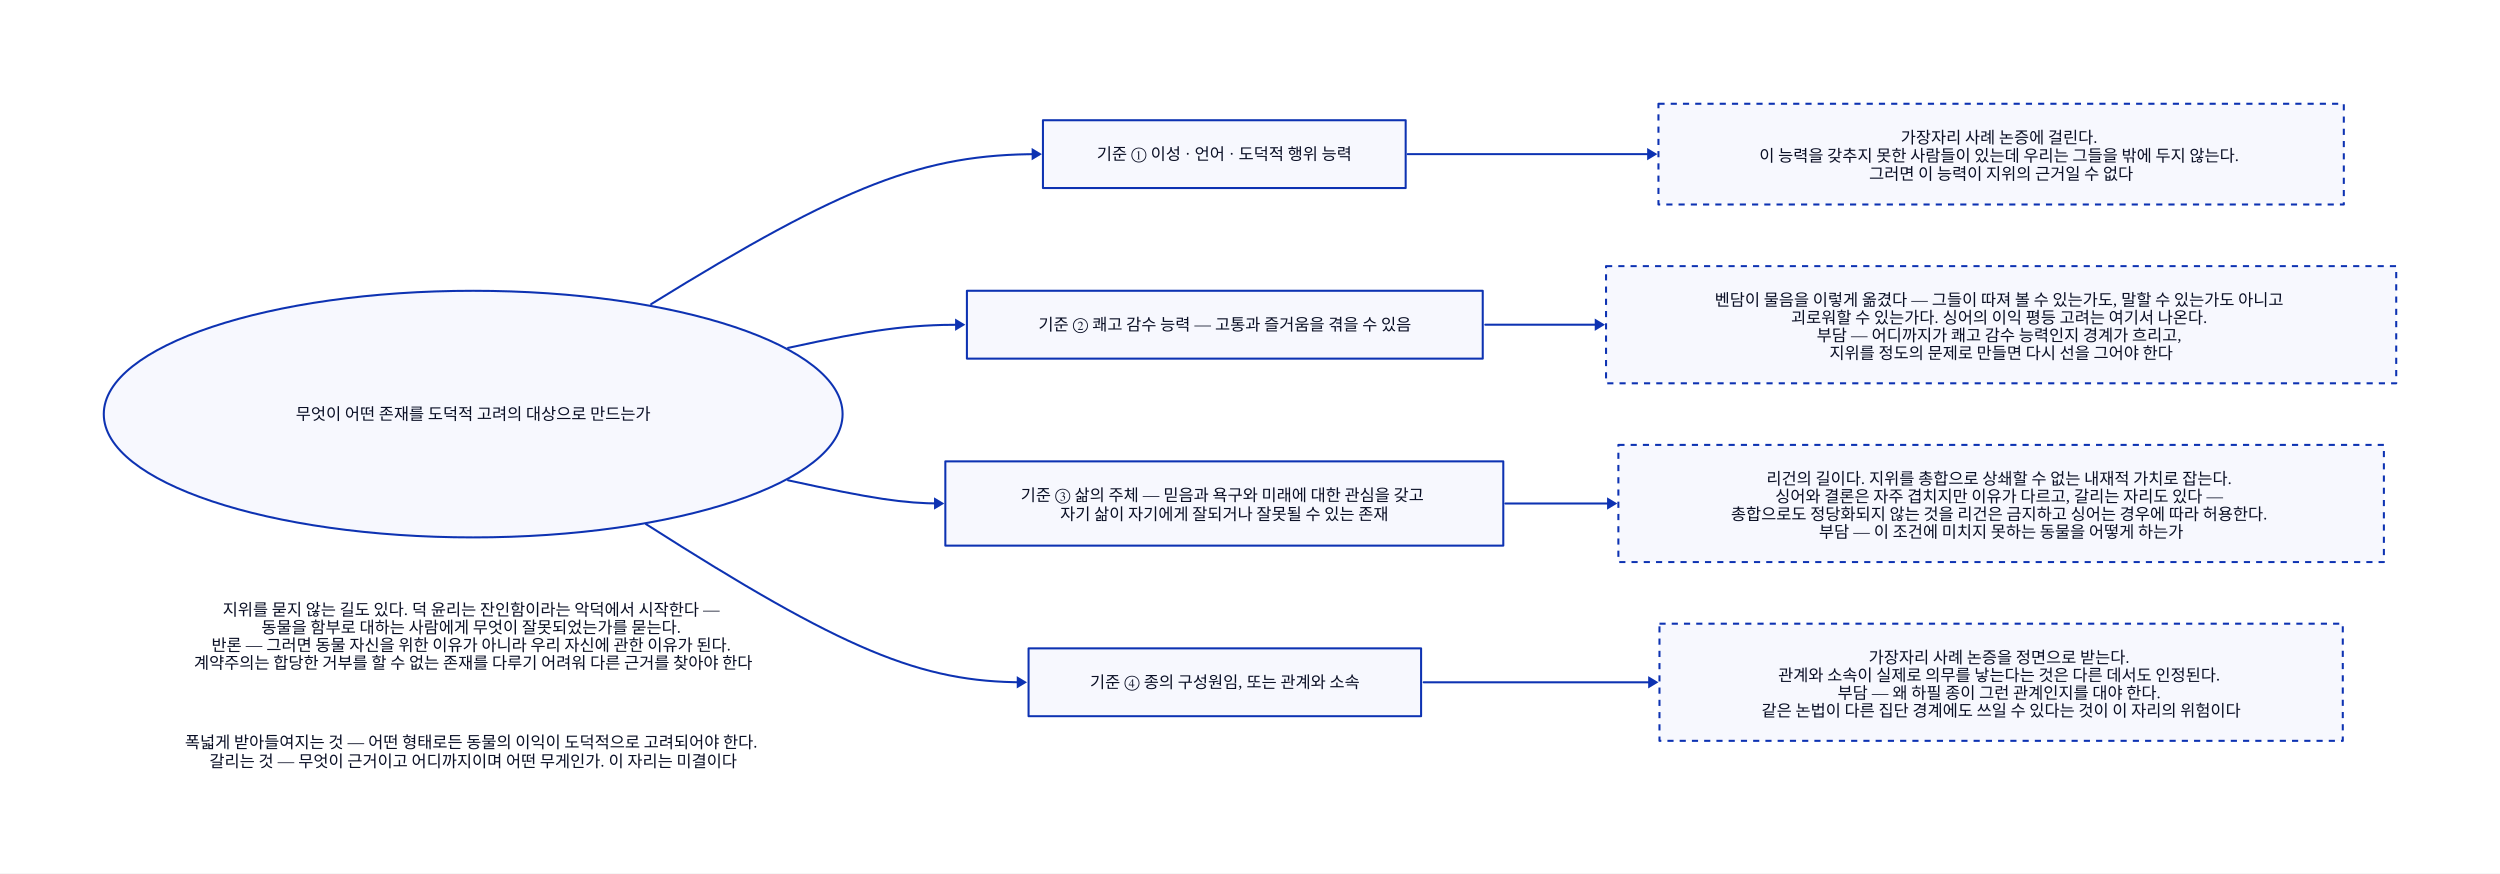
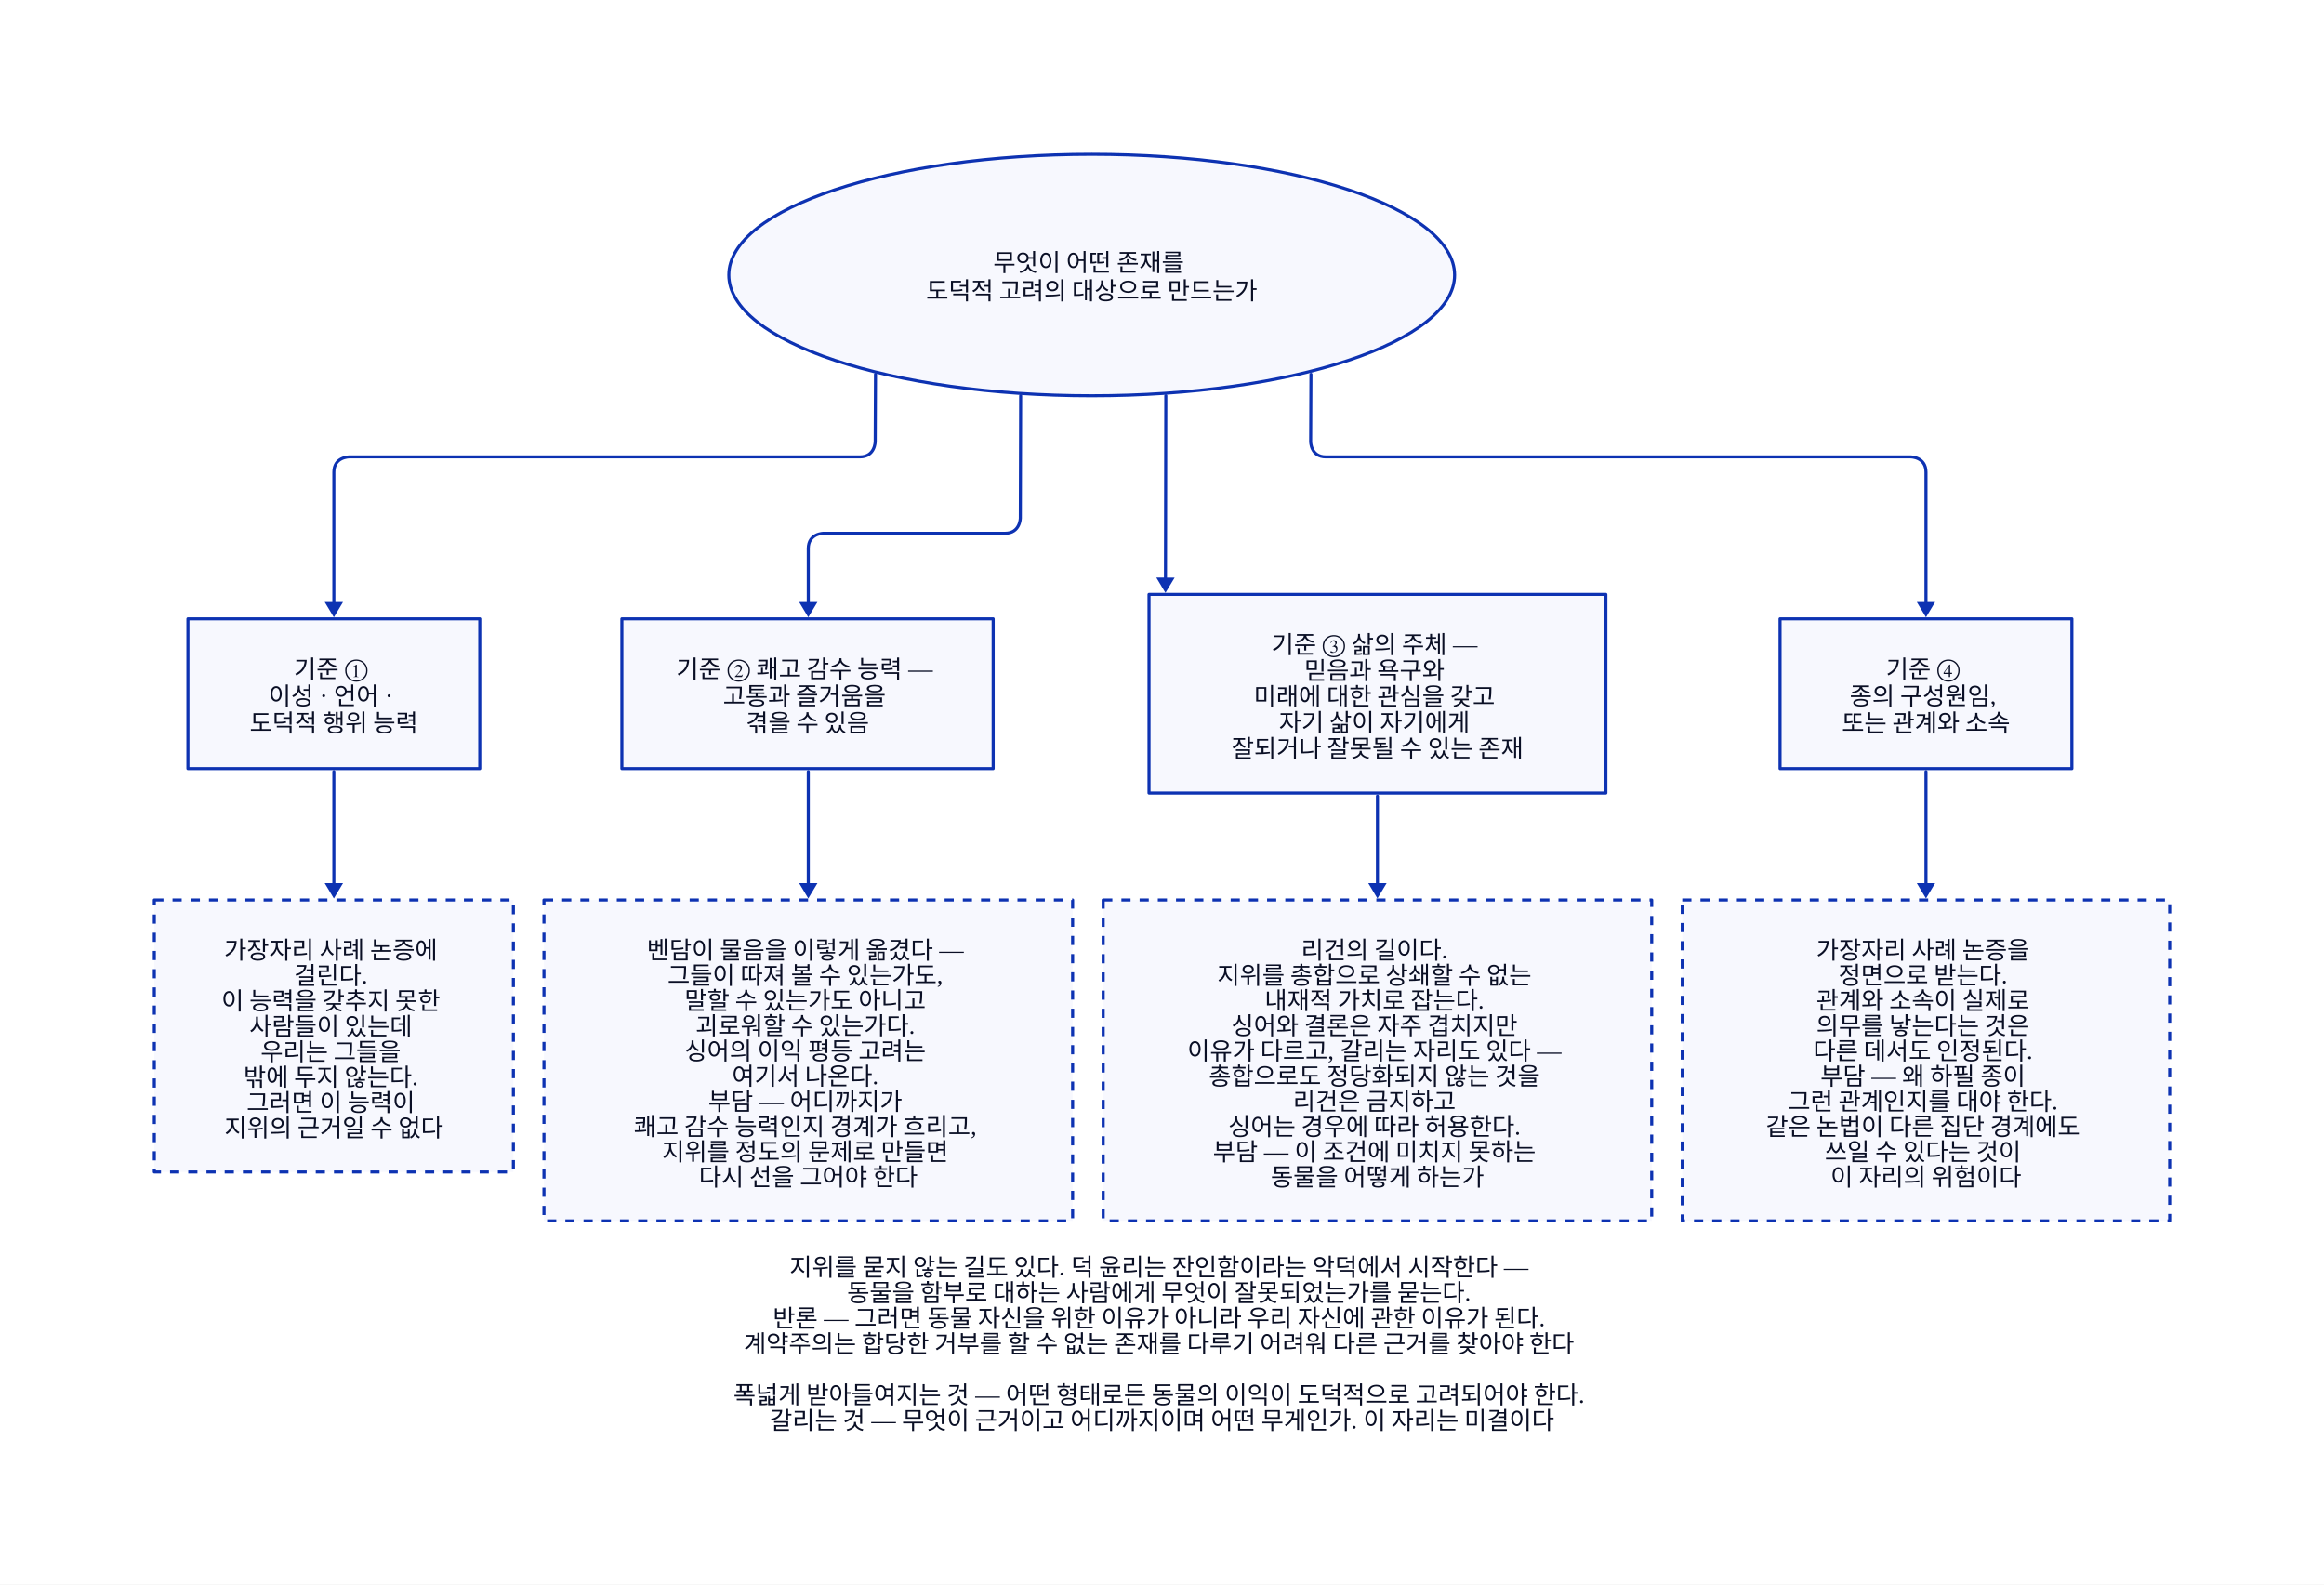
- <svg xmlns="http://www.w3.org/2000/svg" width="2433" height="850" class="d2-2441743194 d2-svg" viewBox="-101 -101 2433 850">
-   <rect width="2433" height="850" x="-101" y="-101" rx="0" style="fill:#fff" />
-   <style>.connection,.shape{stroke-linejoin:round}.shape{shape-rendering:geometricPrecision}.connection{stroke-linecap:round}.d2-2441743194 .fill-N1{fill:#0a0f25}.d2-2441743194 .fill-B6{fill:#f7f8fe}.d2-2441743194 .stroke-B1,.d2-2441743194 .stroke-B2{stroke:#0d32b2}.s0{stroke-width:2}.s1{text-anchor:middle;font-size:16px}.s2{stroke-width:2;stroke-dasharray:6,5.919}</style>
+ <svg xmlns="http://www.w3.org/2000/svg" width="1521" height="1037" class="d2-2374224437 d2-svg" viewBox="-89 -89 1521 1037">
+   <rect width="1521" height="1037" x="-89" y="-89" rx="0" style="fill:#fff" />
+   <style>.connection,.shape{stroke-linejoin:round}.shape{shape-rendering:geometricPrecision}.connection{stroke-linecap:round}.d2-2374224437 .fill-N1{fill:#0a0f25}.d2-2374224437 .fill-B6{fill:#f7f8fe}.d2-2374224437 .stroke-B1,.d2-2374224437 .stroke-B2{stroke:#0d32b2}.s0{stroke-width:2}.s1{text-anchor:middle;font-size:16px}.s2{stroke-width:2;stroke-dasharray:6,5.919}</style>
  <g>
    <g class="shape">
-       <ellipse cx="359.5" cy="302" class="shape stroke-B1 fill-B6 s0" rx="359.5" ry="120" />
+       <ellipse cx="625.5" cy="91" class="shape stroke-B1 fill-B6 s0" rx="237.5" ry="79" />
    </g>
-     <text x="359.5" y="307.5" class="text-bold fill-N1 s1">무엇이 어떤 존재를 도덕적 고려의 대상으로 만드는가</text>
-   </g>
-   <g>
-     <g class="shape">
-       <path d="M914 16h353v66H914z" class="stroke-B1 fill-B6 s0" />
-     </g>
-     <text x="1090.5" y="54.5" class="text-bold fill-N1 s1">기준 ① 이성 · 언어 · 도덕적 행위 능력</text>
-   </g>
-   <g>
-     <g class="shape">
-       <path d="M840 182h502v66H840z" class="stroke-B1 fill-B6 s0" />
-     </g>
-     <text x="1091" y="220.5" class="text-bold fill-N1 s1">기준 ② 쾌고 감수 능력 — 고통과 즐거움을 겪을 수 있음</text>
-   </g>
-   <g>
-     <g class="shape">
-       <path d="M819 348h543v82H819z" class="stroke-B1 fill-B6 s0" />
-     </g>
-     <text x="1090.5" y="386.5" class="text-bold fill-N1 s1">
-       <tspan x="1090.5" dy="0">기준 ③ 삶의 주체 — 믿음과 욕구와 미래에 대한 관심을 갖고</tspan>
-       <tspan x="1090.5" dy="18.5">자기 삶이 자기에게 잘되거나 잘못될 수 있는 존재</tspan>
+     <text x="625.5" y="88.5" class="text-bold fill-N1 s1">
+       <tspan x="625.5" dy="0">무엇이 어떤 존재를</tspan>
+       <tspan x="625.5" dy="18.5">도덕적 고려의 대상으로 만드는가</tspan>
    </text>
  </g>
  <g>
    <g class="shape">
-       <path d="M900 530h382v66H900z" class="stroke-B1 fill-B6 s0" />
+       <path d="M34 316h191v98H34z" class="stroke-B1 fill-B6 s0" />
    </g>
-     <text x="1091" y="568.5" class="text-bold fill-N1 s1">기준 ④ 종의 구성원임, 또는 관계와 소속</text>
-   </g>
-   <g>
-     <g class="shape">
-       <path d="M1513 0h667v98h-667z" class="stroke-B2 fill-B6 s2" />
-     </g>
-     <text x="1846.5" y="38.5" class="text-bold fill-N1 s1">
-       <tspan x="1846.5" dy="0">가장자리 사례 논증에 걸린다.</tspan>
-       <tspan x="1846.5" dy="17.667">이 능력을 갖추지 못한 사람들이 있는데 우리는 그들을 밖에 두지 않는다.</tspan>
-       <tspan x="1846.5" dy="17.667">그러면 이 능력이 지위의 근거일 수 없다</tspan>
+     <text x="129.5" y="354.5" class="text-bold fill-N1 s1">
+       <tspan x="129.5" dy="0">기준 ①</tspan>
+       <tspan x="129.5" dy="17.667">이성 · 언어 ·</tspan>
+       <tspan x="129.5" dy="17.667">도덕적 행위 능력</tspan>
    </text>
  </g>
  <g>
    <g class="shape">
-       <path d="M1462 158h769v114h-769z" class="stroke-B2 fill-B6 s2" />
+       <path d="M318 316h243v98H318z" class="stroke-B1 fill-B6 s0" />
    </g>
-     <text x="1846.5" y="196.5" class="text-bold fill-N1 s1">
-       <tspan x="1846.5" dy="0">벤담이 물음을 이렇게 옮겼다 — 그들이 따져 볼 수 있는가도, 말할 수 있는가도 아니고</tspan>
-       <tspan x="1846.5" dy="17.25">괴로워할 수 있는가다. 싱어의 이익 평등 고려는 여기서 나온다.</tspan>
-       <tspan x="1846.5" dy="17.25">부담 — 어디까지가 쾌고 감수 능력인지 경계가 흐리고,</tspan>
-       <tspan x="1846.5" dy="17.25">지위를 정도의 문제로 만들면 다시 선을 그어야 한다</tspan>
+     <text x="439.5" y="354.5" class="text-bold fill-N1 s1">
+       <tspan x="439.5" dy="0">기준 ② 쾌고 감수 능력 —</tspan>
+       <tspan x="439.5" dy="17.667">고통과 즐거움을</tspan>
+       <tspan x="439.5" dy="17.667">겪을 수 있음</tspan>
    </text>
  </g>
  <g>
    <g class="shape">
-       <path d="M1474 332h745v114h-745z" class="stroke-B2 fill-B6 s2" />
+       <path d="M663 300h299v130H663z" class="stroke-B1 fill-B6 s0" />
    </g>
-     <text x="1846.5" y="370.5" class="text-bold fill-N1 s1">
-       <tspan x="1846.5" dy="0">리건의 길이다. 지위를 총합으로 상쇄할 수 없는 내재적 가치로 잡는다.</tspan>
-       <tspan x="1846.5" dy="17.25">싱어와 결론은 자주 겹치지만 이유가 다르고, 갈리는 자리도 있다 —</tspan>
-       <tspan x="1846.5" dy="17.25">총합으로도 정당화되지 않는 것을 리건은 금지하고 싱어는 경우에 따라 허용한다.</tspan>
-       <tspan x="1846.5" dy="17.25">부담 — 이 조건에 미치지 못하는 동물을 어떻게 하는가</tspan>
+     <text x="812.5" y="338.5" class="text-bold fill-N1 s1">
+       <tspan x="812.5" dy="0">기준 ③ 삶의 주체 —</tspan>
+       <tspan x="812.5" dy="17">믿음과 욕구와</tspan>
+       <tspan x="812.5" dy="17">미래에 대한 관심을 갖고</tspan>
+       <tspan x="812.5" dy="17">자기 삶이 자기에게</tspan>
+       <tspan x="812.5" dy="17">잘되거나 잘못될 수 있는 존재</tspan>
    </text>
  </g>
  <g>
    <g class="shape">
-       <path d="M1514 506h665v114h-665z" class="stroke-B2 fill-B6 s2" />
+       <path d="M1076 316h191v98h-191z" class="stroke-B1 fill-B6 s0" />
    </g>
-     <text x="1846.5" y="544.5" class="text-bold fill-N1 s1">
-       <tspan x="1846.5" dy="0">가장자리 사례 논증을 정면으로 받는다.</tspan>
-       <tspan x="1846.5" dy="17.25">관계와 소속이 실제로 의무를 낳는다는 것은 다른 데서도 인정된다.</tspan>
-       <tspan x="1846.5" dy="17.25">부담 — 왜 하필 종이 그런 관계인지를 대야 한다.</tspan>
-       <tspan x="1846.5" dy="17.25">같은 논법이 다른 집단 경계에도 쓰일 수 있다는 것이 이 자리의 위험이다</tspan>
+     <text x="1171.5" y="354.5" class="text-bold fill-N1 s1">
+       <tspan x="1171.5" dy="0">기준 ④</tspan>
+       <tspan x="1171.5" dy="17.667">종의 구성원임,</tspan>
+       <tspan x="1171.5" dy="17.667">또는 관계와 소속</tspan>
    </text>
  </g>
-   <text x="359.5" y="498" class="fill-N1 s1">
-     <tspan x="359.5" dy="0">지위를 묻지 않는 길도 있다. 덕 윤리는 잔인함이라는 악덕에서 시작한다 —</tspan>
-     <tspan x="359.5" dy="17.25">동물을 함부로 대하는 사람에게 무엇이 잘못되었는가를 묻는다.</tspan>
-     <tspan x="359.5" dy="17.25">반론 — 그러면 동물 자신을 위한 이유가 아니라 우리 자신에 관한 이유가 된다.</tspan>
-     <tspan x="359.5" dy="17.25">계약주의는 합당한 거부를 할 수 없는 존재를 다루기 어려워 다른 근거를 찾아야 한다</tspan>
+   <g>
+     <g class="shape">
+       <path d="M12 500h235v178H12z" class="stroke-B2 fill-B6 s2" />
+     </g>
+     <text x="129.5" y="538.5" class="text-bold fill-N1 s1">
+       <tspan x="129.5" dy="0">가장자리 사례 논증에</tspan>
+       <tspan x="129.5" dy="16.625">걸린다.</tspan>
+       <tspan x="129.5" dy="16.625">이 능력을 갖추지 못한</tspan>
+       <tspan x="129.5" dy="16.625">사람들이 있는데</tspan>
+       <tspan x="129.5" dy="16.625">우리는 그들을</tspan>
+       <tspan x="129.5" dy="16.625">밖에 두지 않는다.</tspan>
+       <tspan x="129.5" dy="16.625">그러면 이 능력이</tspan>
+       <tspan x="129.5" dy="16.625">지위의 근거일 수 없다</tspan>
+     </text>
+   </g>
+   <g>
+     <g class="shape">
+       <path d="M267 500h346v210H267z" class="stroke-B2 fill-B6 s2" />
+     </g>
+     <text x="440" y="538.5" class="text-bold fill-N1 s1">
+       <tspan x="440" dy="0">벤담이 물음을 이렇게 옮겼다 —</tspan>
+       <tspan x="440" dy="16.5">그들이 따져 볼 수 있는가도,</tspan>
+       <tspan x="440" dy="16.5">말할 수 있는가도 아니고</tspan>
+       <tspan x="440" dy="16.5">괴로워할 수 있는가다.</tspan>
+       <tspan x="440" dy="16.5">싱어의 이익 평등 고려는</tspan>
+       <tspan x="440" dy="16.5">여기서 나온다.</tspan>
+       <tspan x="440" dy="16.5">부담 — 어디까지가</tspan>
+       <tspan x="440" dy="16.5">쾌고 감수 능력인지 경계가 흐리고,</tspan>
+       <tspan x="440" dy="16.5">지위를 정도의 문제로 만들면</tspan>
+       <tspan x="440" dy="16.5">다시 선을 그어야 한다</tspan>
+     </text>
+   </g>
+   <g>
+     <g class="shape">
+       <path d="M633 500h359v210H633z" class="stroke-B2 fill-B6 s2" />
+     </g>
+     <text x="812.5" y="538.5" class="text-bold fill-N1 s1">
+       <tspan x="812.5" dy="0">리건의 길이다.</tspan>
+       <tspan x="812.5" dy="16.5">지위를 총합으로 상쇄할 수 없는</tspan>
+       <tspan x="812.5" dy="16.5">내재적 가치로 잡는다.</tspan>
+       <tspan x="812.5" dy="16.5">싱어와 결론은 자주 겹치지만</tspan>
+       <tspan x="812.5" dy="16.5">이유가 다르고, 갈리는 자리도 있다 —</tspan>
+       <tspan x="812.5" dy="16.5">총합으로도 정당화되지 않는 것을</tspan>
+       <tspan x="812.5" dy="16.5">리건은 금지하고</tspan>
+       <tspan x="812.5" dy="16.5">싱어는 경우에 따라 허용한다.</tspan>
+       <tspan x="812.5" dy="16.5">부담 — 이 조건에 미치지 못하는</tspan>
+       <tspan x="812.5" dy="16.5">동물을 어떻게 하는가</tspan>
+     </text>
+   </g>
+   <g>
+     <g class="shape">
+       <path d="M1012 500h319v210h-319z" class="stroke-B2 fill-B6 s2" />
+     </g>
+     <text x="1171.5" y="538.5" class="text-bold fill-N1 s1">
+       <tspan x="1171.5" dy="0">가장자리 사례 논증을</tspan>
+       <tspan x="1171.5" dy="16.5">정면으로 받는다.</tspan>
+       <tspan x="1171.5" dy="16.5">관계와 소속이 실제로</tspan>
+       <tspan x="1171.5" dy="16.5">의무를 낳는다는 것은</tspan>
+       <tspan x="1171.5" dy="16.5">다른 데서도 인정된다.</tspan>
+       <tspan x="1171.5" dy="16.5">부담 — 왜 하필 종이</tspan>
+       <tspan x="1171.5" dy="16.5">그런 관계인지를 대야 한다.</tspan>
+       <tspan x="1171.5" dy="16.5">같은 논법이 다른 집단 경계에도</tspan>
+       <tspan x="1171.5" dy="16.5">쓰일 수 있다는 것이</tspan>
+       <tspan x="1171.5" dy="16.5">이 자리의 위험이다</tspan>
+     </text>
+   </g>
+   <text x="671.5" y="746" class="fill-N1 s1">
+     <tspan x="671.5" dy="0">지위를 묻지 않는 길도 있다. 덕 윤리는 잔인함이라는 악덕에서 시작한다 —</tspan>
+     <tspan x="671.5" dy="16.714">동물을 함부로 대하는 사람에게 무엇이 잘못되었는가를 묻는다.</tspan>
+     <tspan x="671.5" dy="16.714">반론 — 그러면 동물 자신을 위한 이유가 아니라 우리 자신에 관한 이유가 된다.</tspan>
+     <tspan x="671.5" dy="16.714">계약주의는 합당한 거부를 할 수 없는 존재를 다루기 어려워 다른 근거를 찾아야 한다</tspan>
+     <tspan x="671.5" dy="16.714"> </tspan>
+     <tspan x="671.5" dy="16.714">폭넓게 받아들여지는 것 — 어떤 형태로든 동물의 이익이 도덕적으로 고려되어야 한다.</tspan>
+     <tspan x="671.5" dy="16.714">갈리는 것 — 무엇이 근거이고 어디까지이며 어떤 무게인가. 이 자리는 미결이다</tspan>
  </text>
-   <text x="359.5" y="627" class="fill-N1 s1">
-     <tspan x="359.5" dy="0">폭넓게 받아들여지는 것 — 어떤 형태로든 동물의 이익이 도덕적으로 고려되어야 한다.</tspan>
-     <tspan x="359.5" dy="18.5">갈리는 것 — 무엇이 근거이고 어디까지이며 어떤 무게인가. 이 자리는 미결이다</tspan>
-   </text>
-   <marker id="mk-d2-2441743194-3488378134" markerHeight="12" markerUnits="userSpaceOnUse" markerWidth="10" orient="auto" refX="7" refY="6" viewBox="0 0 10 12">
+   <marker id="mk-d2-2374224437-3488378134" markerHeight="12" markerUnits="userSpaceOnUse" markerWidth="10" orient="auto" refX="7" refY="6" viewBox="0 0 10 12">
    <path stroke-width="2" d="m0 0 10 6-10 6z" class="connection" style="fill:#0d32b2" />
  </marker>
-   <path fill="none" marker-end="url(#mk-d2-2441743194-3488378134)" d="M532.702 194.949C721.4 78.399 798 49 910 49" class="connection stroke-B1 s0" mask="url(#d2-2441743194)" />
-   <path fill="none" marker-end="url(#mk-d2-2441743194-3488378134)" d="M665.954 237.572C748 219.6 783.1 215 835.5 215" class="connection stroke-B1 s0" mask="url(#d2-2441743194)" />
-   <path fill="none" marker-end="url(#mk-d2-2441743194-3488378134)" d="M665.954 366.428C748 384.4 779 389 815 389" class="connection stroke-B1 s0" mask="url(#d2-2441743194)" />
-   <path fill="none" marker-end="url(#mk-d2-2441743194-3488378134)" d="M527.686 409.076C720.4 532 795.1 563 895.5 563" class="connection stroke-B1 s0" mask="url(#d2-2441743194)" />
-   <path fill="none" marker-end="url(#mk-d2-2441743194-3488378134)" d="M1269 49h240" class="connection stroke-B1 s0" mask="url(#d2-2441743194)" />
-   <path fill="none" marker-end="url(#mk-d2-2441743194-3488378134)" d="M1344.5 215H1458" class="connection stroke-B1 s0" mask="url(#d2-2441743194)" />
-   <path fill="none" marker-end="url(#mk-d2-2441743194-3488378134)" d="M1364 389h106" class="connection stroke-B1 s0" mask="url(#d2-2441743194)" />
-   <path fill="none" marker-end="url(#mk-d2-2441743194-3488378134)" d="M1284.5 563H1510" class="connection stroke-B1 s0" mask="url(#d2-2441743194)" />
-   <mask id="d2-2441743194" width="2433" height="850" x="-101" y="-101" maskUnits="userSpaceOnUse">
-     <path fill="#fff" d="M-101-101h2433v850H-101z" />
+   <path fill="none" marker-end="url(#mk-d2-2374224437-3488378134)" d="m483.991 156-.196 44s-.045 10-10.045 10H139.5s-10 0-10 10v92" class="connection stroke-B1 s0" mask="url(#d2-2374224437)" />
+   <path fill="none" marker-end="url(#mk-d2-2374224437-3488378134)" d="m578.995 170-.218 80s-.027 10-10.027 10H450s-10 0-10 10v42" class="connection stroke-B1 s0" mask="url(#d2-2374224437)" />
+   <path fill="none" marker-end="url(#mk-d2-2374224437-3488378134)" d="m673.996 170-.238 126" class="connection stroke-B1 s0" mask="url(#d2-2374224437)" />
+   <path fill="none" marker-end="url(#mk-d2-2374224437-3488378134)" d="m768.991 156-.196 44s-.045 10 9.955 10h382.75s10 0 10 10v92" class="connection stroke-B1 s0" mask="url(#d2-2374224437)" />
+   <path fill="none" marker-end="url(#mk-d2-2374224437-3488378134)" d="M129.5 416v80" class="connection stroke-B1 s0" mask="url(#d2-2374224437)" />
+   <path fill="none" marker-end="url(#mk-d2-2374224437-3488378134)" d="M440 416v80" class="connection stroke-B1 s0" mask="url(#d2-2374224437)" />
+   <path fill="none" marker-end="url(#mk-d2-2374224437-3488378134)" d="M812.5 432v64" class="connection stroke-B1 s0" mask="url(#d2-2374224437)" />
+   <path fill="none" marker-end="url(#mk-d2-2374224437-3488378134)" d="M1171.5 416v80" class="connection stroke-B1 s0" mask="url(#d2-2374224437)" />
+   <mask id="d2-2374224437" width="1521" height="1037" x="-89" y="-89" maskUnits="userSpaceOnUse">
+     <path fill="#fff" d="M-89-89h1521V948H-89z" />
  </mask>
</svg>
